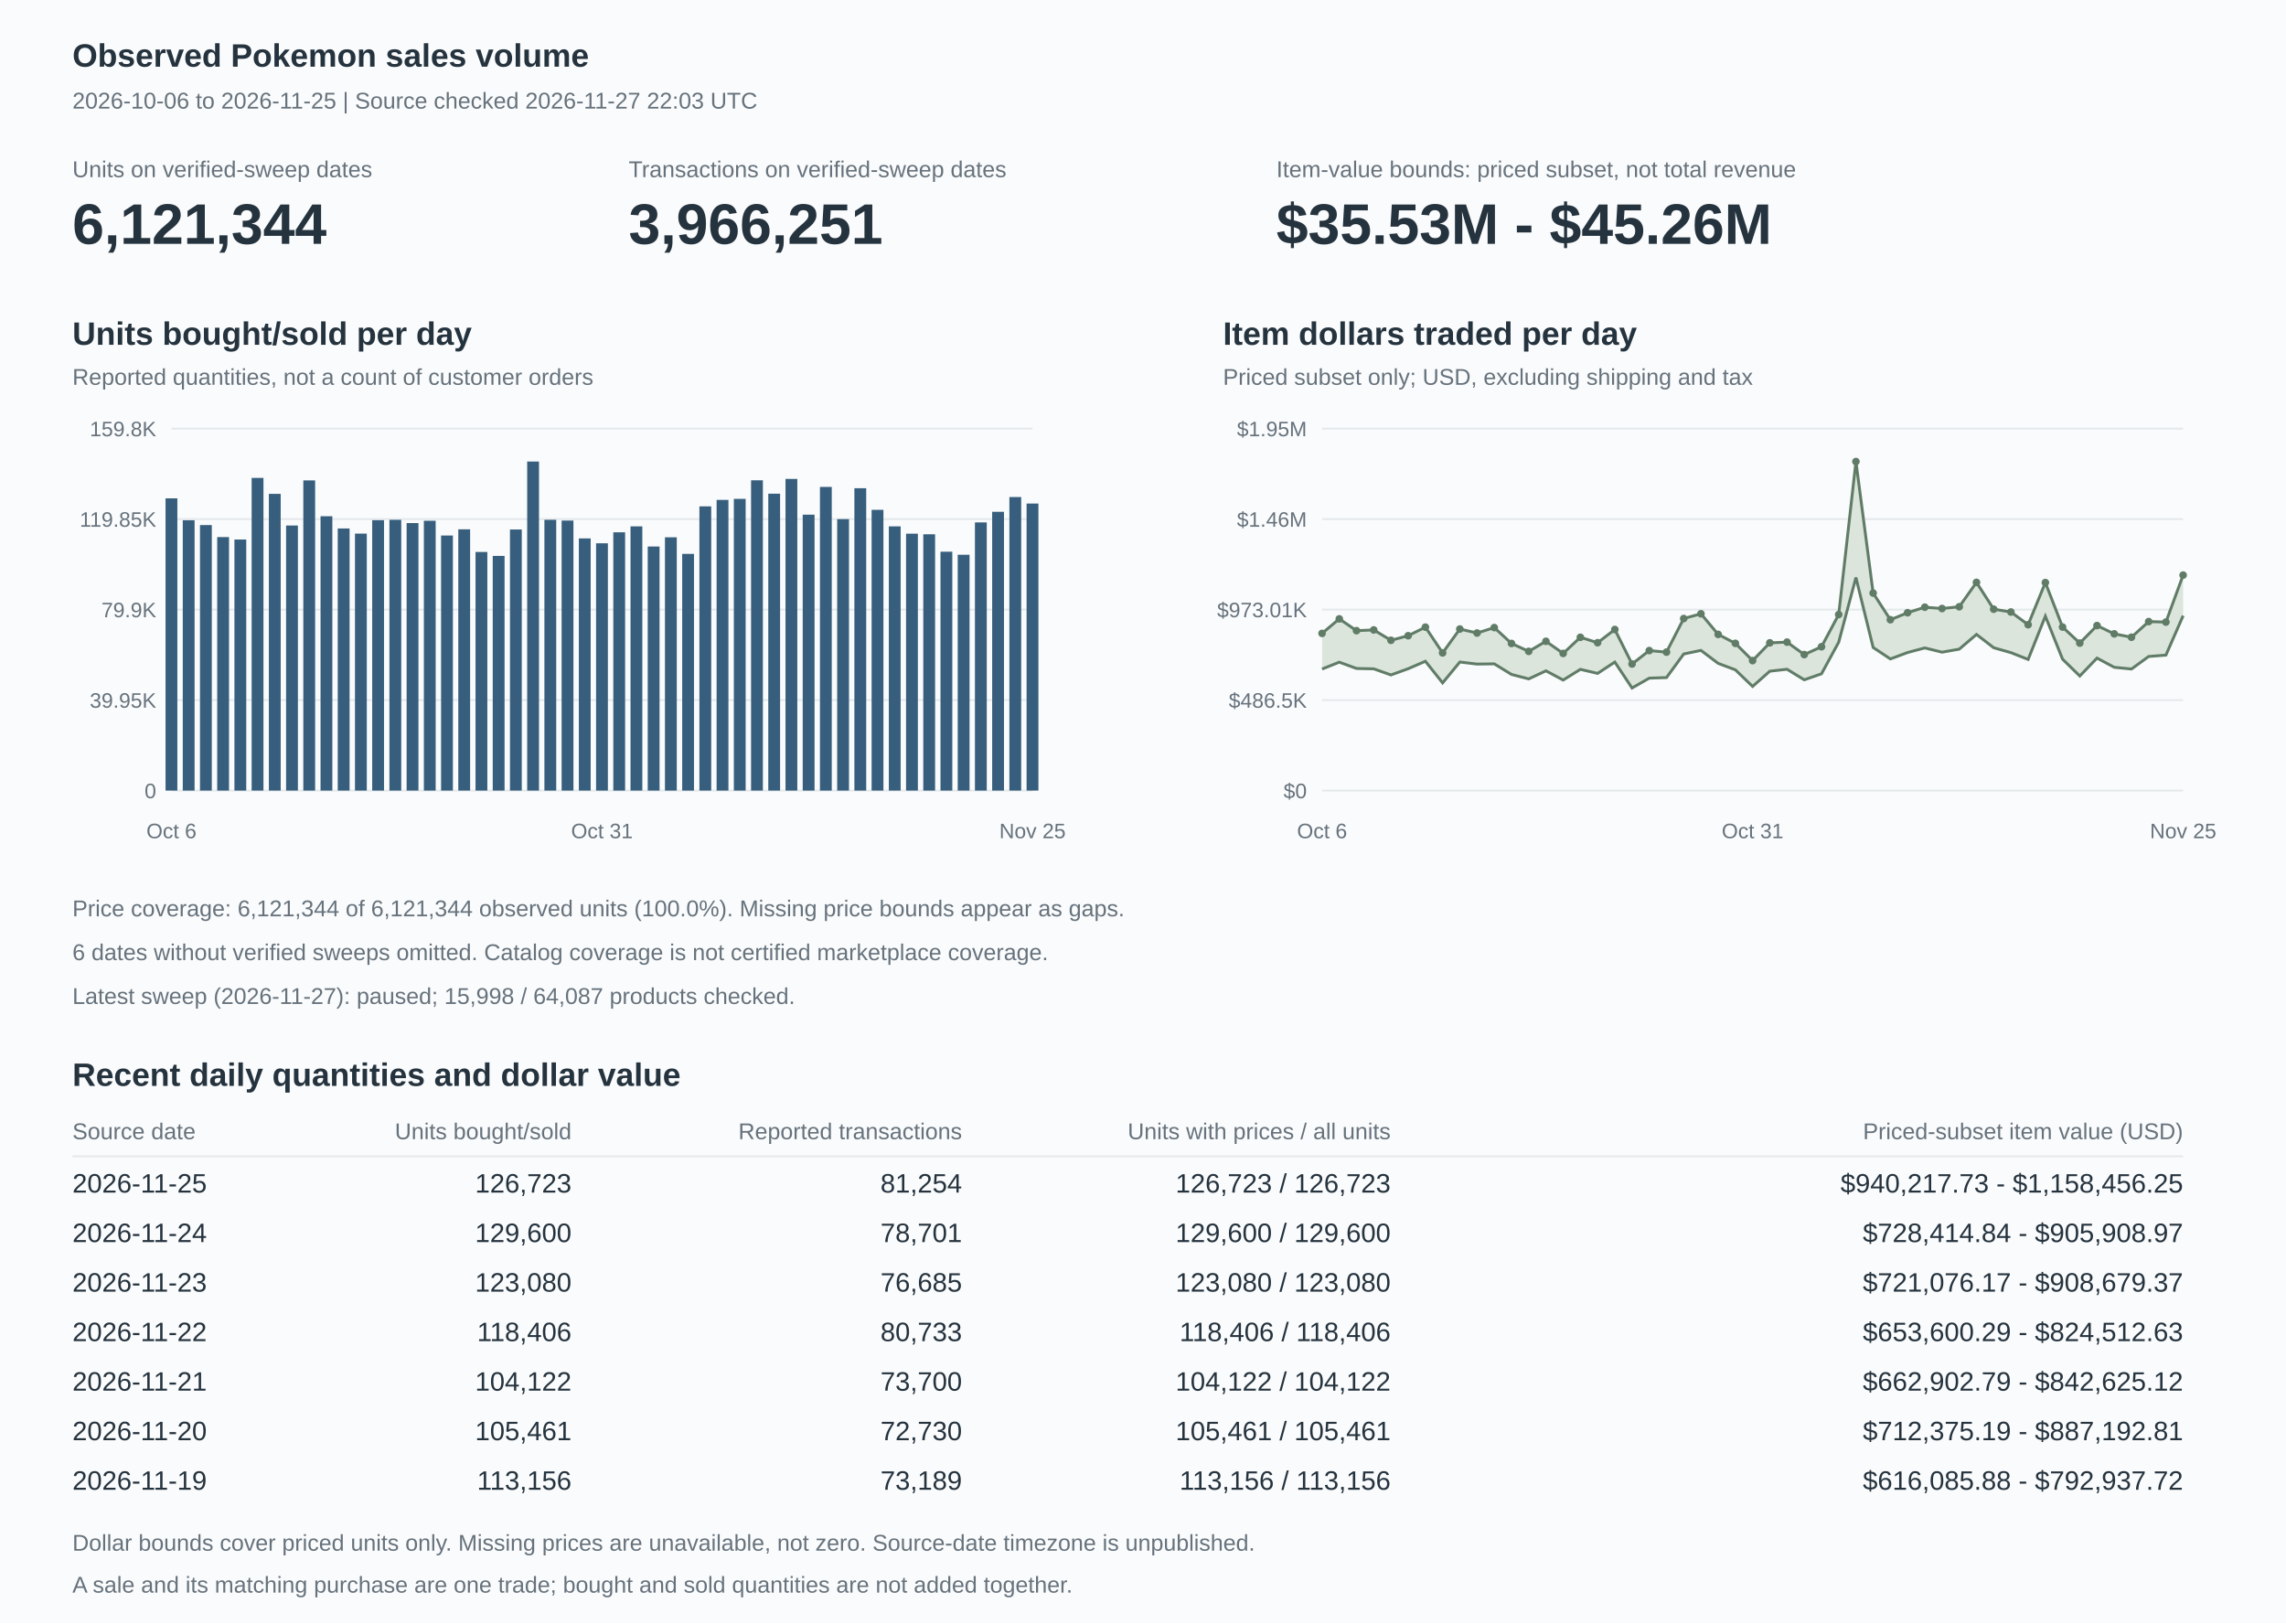
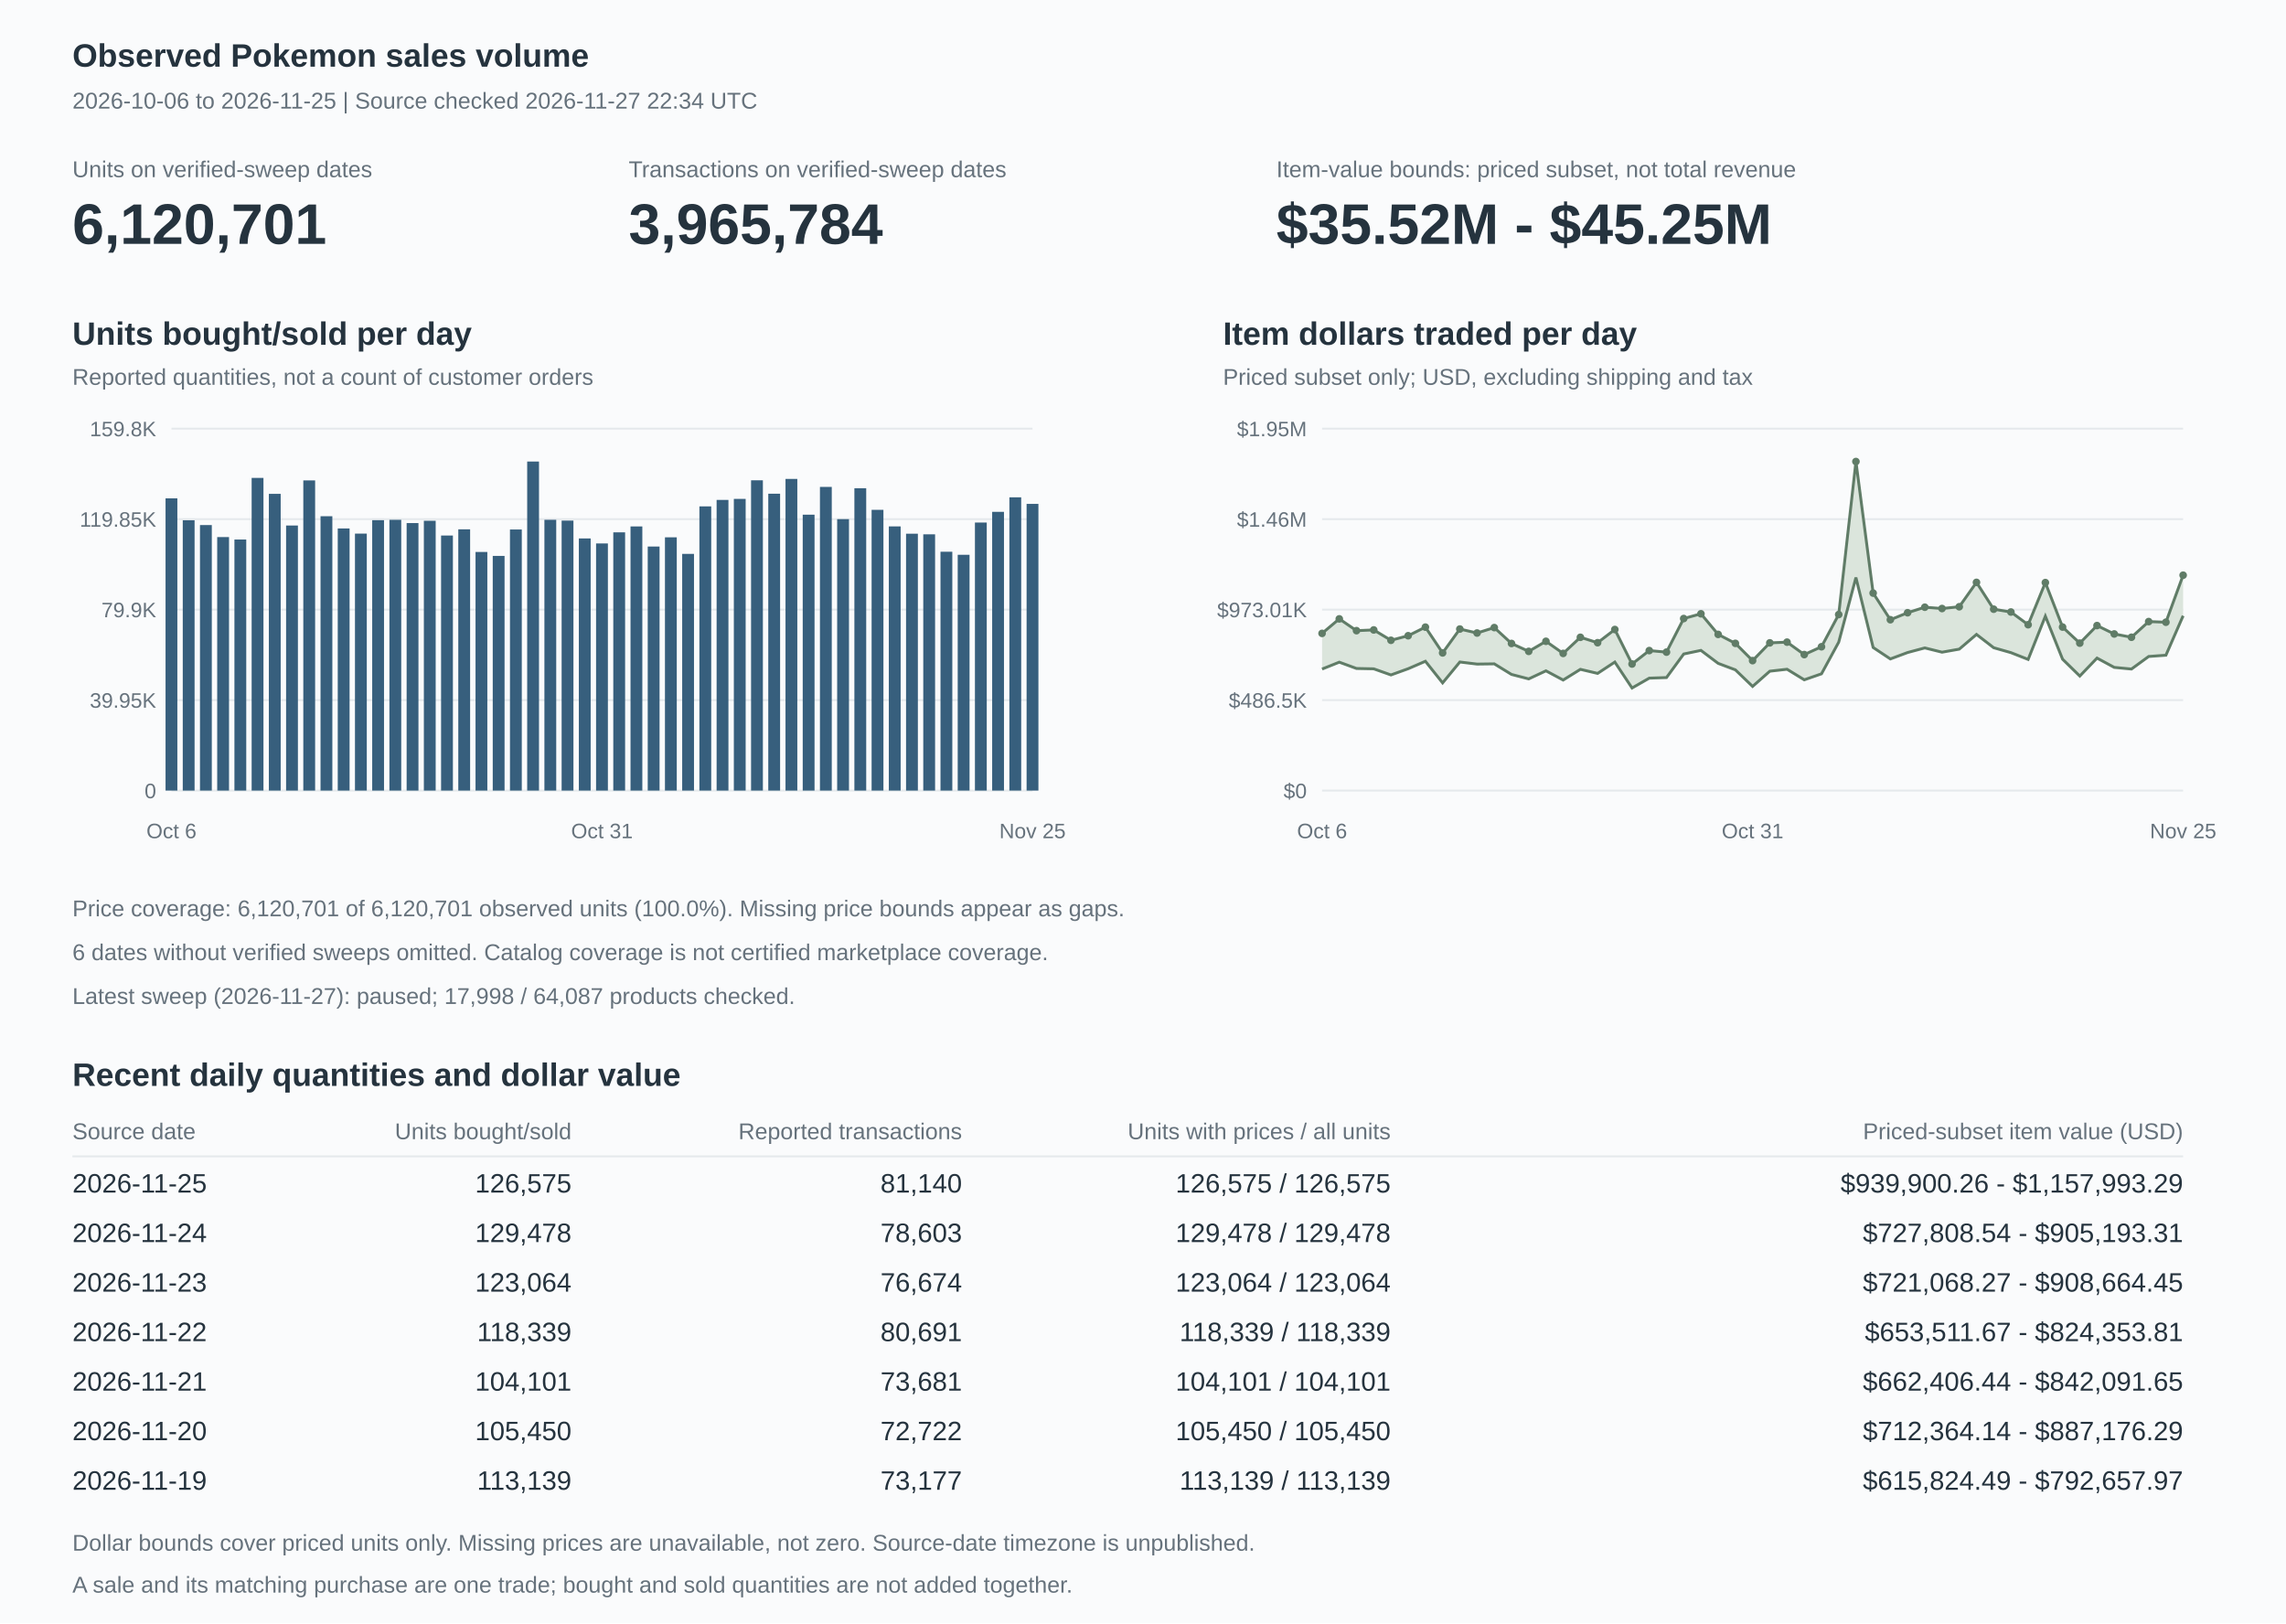
<svg xmlns="http://www.w3.org/2000/svg" width="1200" height="852" viewBox="0 0 1200 852" role="img" aria-labelledby="title description">
  <style>text{font-family:Arial,Helvetica,sans-serif;fill:#25333e;font-size:14px}.heading{font-size:17px;font-weight:600}.muted{fill:#66727c;font-size:12px}.axis{fill:#66727c;font-size:11px}.value{font-size:30px;font-weight:600}.grid{stroke:#e5e9ec;stroke-width:1}</style>
  <rect width="1200" height="852" fill="#fafbfc" />
  <text x="38" y="35" class="heading">Observed Pokemon sales volume</text>
-   <text x="38" y="57" class="muted">2026-10-06 to 2026-11-25 | Source checked 2026-11-27 22:03 UTC</text>
+   <text x="38" y="57" class="muted">2026-10-06 to 2026-11-25 | Source checked 2026-11-27 22:34 UTC</text>
  <text x="38" y="93" class="muted">Units on verified-sweep dates</text>
-   <text x="38" y="128" class="value">6,121,344</text>
+   <text x="38" y="128" class="value">6,120,701</text>
  <text x="330" y="93" class="muted">Transactions on verified-sweep dates</text>
-   <text x="330" y="128" class="value">3,966,251</text>
+   <text x="330" y="128" class="value">3,965,784</text>
  <text x="670" y="93" class="muted">Item-value bounds: priced subset, not total revenue</text>
-   <text x="670" y="128" class="value">$35.53M - $45.26M</text>
+   <text x="670" y="128" class="value">$35.52M - $45.25M</text>
  <text x="38" y="181" class="heading">Units bought/sold per day</text>
  <text x="38" y="202" class="muted">Reported quantities, not a count of customer orders</text>
  <path d="M90,415h452" class="grid" />
  <text x="82" y="419" text-anchor="end" class="axis">0</text>
  <path d="M90,367.5h452" class="grid" />
  <text x="82" y="371.5" text-anchor="end" class="axis">39.95K</text>
  <path d="M90,320h452" class="grid" />
  <text x="82" y="324" text-anchor="end" class="axis">79.9K</text>
  <path d="M90,272.5h452" class="grid" />
  <text x="82" y="276.5" text-anchor="end" class="axis">119.85K</text>
  <path d="M90,225h452" class="grid" />
  <text x="82" y="229" text-anchor="end" class="axis">159.8K</text>
  <rect x="86.898" y="261.598" width="6.204" height="153.402" fill="#375f7d" />
  <rect x="95.938" y="273.096" width="6.204" height="141.904" fill="#375f7d" />
  <rect x="104.978" y="275.622" width="6.204" height="139.378" fill="#375f7d" />
  <rect x="114.018" y="281.929" width="6.204" height="133.071" fill="#375f7d" />
  <rect x="123.058" y="283.21" width="6.204" height="131.79" fill="#375f7d" />
  <rect x="132.098" y="250.867" width="6.204" height="164.133" fill="#375f7d" />
  <rect x="141.138" y="259.233" width="6.204" height="155.767" fill="#375f7d" />
  <rect x="150.178" y="275.856" width="6.204" height="139.144" fill="#375f7d" />
  <rect x="159.218" y="252.182" width="6.204" height="162.818" fill="#375f7d" />
  <rect x="168.258" y="270.982" width="6.204" height="144.018" fill="#375f7d" />
  <rect x="177.298" y="277.402" width="6.204" height="137.598" fill="#375f7d" />
  <rect x="186.338" y="280.104" width="6.204" height="134.896" fill="#375f7d" />
  <rect x="195.378" y="273.057" width="6.204" height="141.943" fill="#375f7d" />
  <rect x="204.418" y="272.865" width="6.204" height="142.135" fill="#375f7d" />
  <rect x="213.458" y="274.575" width="6.204" height="140.425" fill="#375f7d" />
  <rect x="222.498" y="273.365" width="6.204" height="141.635" fill="#375f7d" />
  <rect x="231.538" y="281.11" width="6.204" height="133.89" fill="#375f7d" />
  <rect x="240.578" y="277.854" width="6.204" height="137.146" fill="#375f7d" />
  <rect x="249.618" y="289.74" width="6.204" height="125.26" fill="#375f7d" />
  <rect x="258.658" y="291.811" width="6.204" height="123.189" fill="#375f7d" />
  <rect x="267.698" y="277.946" width="6.204" height="137.054" fill="#375f7d" />
  <rect x="276.738" y="242.273" width="6.204" height="172.727" fill="#375f7d" />
  <rect x="285.778" y="272.851" width="6.204" height="142.149" fill="#375f7d" />
-   <rect x="294.818" y="273.256" width="6.204" height="141.744" fill="#375f7d" />
-   <rect x="303.858" y="282.625" width="6.204" height="132.375" fill="#375f7d" />
-   <rect x="312.898" y="285.19" width="6.204" height="129.81" fill="#375f7d" />
-   <rect x="321.938" y="279.415" width="6.204" height="135.585" fill="#375f7d" />
-   <rect x="330.978" y="276.305" width="6.204" height="138.695" fill="#375f7d" />
-   <rect x="340.018" y="286.877" width="6.204" height="128.123" fill="#375f7d" />
-   <rect x="349.058" y="282.04" width="6.204" height="132.96" fill="#375f7d" />
-   <rect x="358.098" y="290.748" width="6.204" height="124.252" fill="#375f7d" />
-   <rect x="367.138" y="265.804" width="6.204" height="149.196" fill="#375f7d" />
-   <rect x="376.178" y="262.412" width="6.204" height="152.588" fill="#375f7d" />
-   <rect x="385.218" y="261.867" width="6.204" height="153.133" fill="#375f7d" />
-   <rect x="394.258" y="252.121" width="6.204" height="162.879" fill="#375f7d" />
-   <rect x="403.298" y="259.155" width="6.204" height="155.845" fill="#375f7d" />
-   <rect x="412.338" y="251.394" width="6.204" height="163.606" fill="#375f7d" />
-   <rect x="421.378" y="270.164" width="6.204" height="144.836" fill="#375f7d" />
+   <rect x="294.818" y="273.276" width="6.204" height="141.724" fill="#375f7d" />
+   <rect x="303.858" y="282.639" width="6.204" height="132.361" fill="#375f7d" />
+   <rect x="312.898" y="285.272" width="6.204" height="129.728" fill="#375f7d" />
+   <rect x="321.938" y="279.439" width="6.204" height="135.561" fill="#375f7d" />
+   <rect x="330.978" y="276.336" width="6.204" height="138.664" fill="#375f7d" />
+   <rect x="340.018" y="286.89" width="6.204" height="128.11" fill="#375f7d" />
+   <rect x="349.058" y="282.053" width="6.204" height="132.947" fill="#375f7d" />
+   <rect x="358.098" y="290.749" width="6.204" height="124.251" fill="#375f7d" />
+   <rect x="367.138" y="265.81" width="6.204" height="149.19" fill="#375f7d" />
+   <rect x="376.178" y="262.419" width="6.204" height="152.581" fill="#375f7d" />
+   <rect x="385.218" y="261.882" width="6.204" height="153.118" fill="#375f7d" />
+   <rect x="394.258" y="252.122" width="6.204" height="162.878" fill="#375f7d" />
+   <rect x="403.298" y="259.164" width="6.204" height="155.836" fill="#375f7d" />
+   <rect x="412.338" y="251.396" width="6.204" height="163.604" fill="#375f7d" />
+   <rect x="421.378" y="270.169" width="6.204" height="144.831" fill="#375f7d" />
  <rect x="430.418" y="255.595" width="6.204" height="159.405" fill="#375f7d" />
-   <rect x="439.458" y="272.502" width="6.204" height="142.498" fill="#375f7d" />
-   <rect x="448.498" y="256.284" width="6.204" height="158.716" fill="#375f7d" />
-   <rect x="457.538" y="267.621" width="6.204" height="147.379" fill="#375f7d" />
-   <rect x="466.578" y="276.303" width="6.204" height="138.697" fill="#375f7d" />
-   <rect x="475.618" y="280.144" width="6.204" height="134.856" fill="#375f7d" />
-   <rect x="484.658" y="280.457" width="6.204" height="134.543" fill="#375f7d" />
-   <rect x="493.698" y="289.607" width="6.204" height="125.393" fill="#375f7d" />
-   <rect x="502.738" y="291.199" width="6.204" height="123.801" fill="#375f7d" />
-   <rect x="511.778" y="274.215" width="6.204" height="140.785" fill="#375f7d" />
-   <rect x="520.818" y="268.658" width="6.204" height="146.342" fill="#375f7d" />
-   <rect x="529.858" y="260.906" width="6.204" height="154.094" fill="#375f7d" />
-   <rect x="538.898" y="264.326" width="6.204" height="150.674" fill="#375f7d" />
+   <rect x="439.458" y="272.51" width="6.204" height="142.49" fill="#375f7d" />
+   <rect x="448.498" y="256.285" width="6.204" height="158.715" fill="#375f7d" />
+   <rect x="457.538" y="267.623" width="6.204" height="147.377" fill="#375f7d" />
+   <rect x="466.578" y="276.322" width="6.204" height="138.678" fill="#375f7d" />
+   <rect x="475.618" y="280.157" width="6.204" height="134.843" fill="#375f7d" />
+   <rect x="484.658" y="280.478" width="6.204" height="134.522" fill="#375f7d" />
+   <rect x="493.698" y="289.62" width="6.204" height="125.38" fill="#375f7d" />
+   <rect x="502.738" y="291.224" width="6.204" height="123.776" fill="#375f7d" />
+   <rect x="511.778" y="274.295" width="6.204" height="140.705" fill="#375f7d" />
+   <rect x="520.818" y="268.677" width="6.204" height="146.323" fill="#375f7d" />
+   <rect x="529.858" y="261.051" width="6.204" height="153.949" fill="#375f7d" />
+   <rect x="538.898" y="264.502" width="6.204" height="150.498" fill="#375f7d" />
  <text x="90" y="440" text-anchor="middle" class="axis">Oct 6</text>
  <text x="316" y="440" text-anchor="middle" class="axis">Oct 31</text>
  <text x="542" y="440" text-anchor="middle" class="axis">Nov 25</text>
  <text x="642" y="181" class="heading">Item dollars traded per day</text>
  <text x="642" y="202" class="muted">Priced subset only; USD, excluding shipping and tax</text>
  <path d="M694,415h452" class="grid" />
  <text x="686" y="419" text-anchor="end" class="axis">$0</text>
  <path d="M694,367.5h452" class="grid" />
  <text x="686" y="371.5" text-anchor="end" class="axis">$486.5K</text>
  <path d="M694,320h452" class="grid" />
  <text x="686" y="324" text-anchor="end" class="axis">$973.01K</text>
  <path d="M694,272.5h452" class="grid" />
  <text x="686" y="276.5" text-anchor="end" class="axis">$1.46M</text>
  <path d="M694,225h452" class="grid" />
  <text x="686" y="229" text-anchor="end" class="axis">$1.95M</text>
-   <polygon points="694,332.483 703.04,324.863 712.08,331.053 721.12,330.668 730.16,336.108 739.2,333.709 748.24,329.205 757.28,342.726 766.32,330.205 775.36,332.29 784.4,329.442 793.44,337.772 802.48,341.924 811.52,336.635 820.56,342.999 829.6,334.535 838.64,337.378 847.68,330.449 856.72,348.556 865.76,341.509 874.8,342.32 883.84,324.691 892.88,322.191 901.92,333.017 910.96,337.714 920,346.777 929.04,337.445 938.08,337.073 947.12,343.608 956.16,339.498 965.2,322.592 974.24,242.273 983.28,311.332 992.32,325.312 1001.36,321.639 1010.4,318.74 1019.44,319.434 1028.48,318.503 1037.52,305.706 1046.56,319.778 1055.6,321.267 1064.64,327.932 1073.68,305.813 1082.72,329.167 1091.76,337.581 1100.8,328.379 1109.84,332.73 1118.88,334.498 1127.92,326.281 1136.96,326.551 1146,301.894 1146,323.201 1136.96,343.881 1127.92,344.597 1118.88,351.185 1109.84,350.277 1100.8,345.447 1091.76,354.848 1082.72,346.024 1073.68,323.454 1064.64,346.142 1055.6,342.584 1046.56,340.008 1037.52,333.027 1028.48,340.749 1019.44,342.348 1010.4,340.108 1001.36,342.526 992.32,345.893 983.28,339.875 974.24,303.17 965.2,337.085 956.16,353.703 947.12,356.846 938.08,351.301 929.04,352.32 920,360.315 910.96,351.615 901.92,348.214 892.88,341.404 883.84,343.298 874.8,355.668 865.76,355.972 856.72,361.146 847.68,347.533 838.64,353.484 829.6,351.352 820.56,356.969 811.52,352.132 802.48,356.366 793.44,354.022 784.4,348.47 775.36,348.596 766.32,347.504 757.28,358.47 748.24,347.114 739.2,351.029 730.16,354.294 721.12,351.084 712.08,350.897 703.04,347.588 694,351.203" fill="#dbe5dc" />
-   <polyline points="694,351.203 703.04,347.588 712.08,350.897 721.12,351.084 730.16,354.294 739.2,351.029 748.24,347.114 757.28,358.47 766.32,347.504 775.36,348.596 784.4,348.47 793.44,354.022 802.48,356.366 811.52,352.132 820.56,356.969 829.6,351.352 838.64,353.484 847.68,347.533 856.72,361.146 865.76,355.972 874.8,355.668 883.84,343.298 892.88,341.404 901.92,348.214 910.96,351.615 920,360.315 929.04,352.32 938.08,351.301 947.12,356.846 956.16,353.703 965.2,337.085 974.24,303.17 983.28,339.875 992.32,345.893 1001.36,342.526 1010.4,340.108 1019.44,342.348 1028.48,340.749 1037.52,333.027 1046.56,340.008 1055.6,342.584 1064.64,346.142 1073.68,323.454 1082.72,346.024 1091.76,354.848 1100.8,345.447 1109.84,350.277 1118.88,351.185 1127.92,344.597 1136.96,343.881 1146,323.201" fill="none" stroke="#607c67" stroke-width="1.5" />
-   <polyline points="694,332.483 703.04,324.863 712.08,331.053 721.12,330.668 730.16,336.108 739.2,333.709 748.24,329.205 757.28,342.726 766.32,330.205 775.36,332.29 784.4,329.442 793.44,337.772 802.48,341.924 811.52,336.635 820.56,342.999 829.6,334.535 838.64,337.378 847.68,330.449 856.72,348.556 865.76,341.509 874.8,342.32 883.84,324.691 892.88,322.191 901.92,333.017 910.96,337.714 920,346.777 929.04,337.445 938.08,337.073 947.12,343.608 956.16,339.498 965.2,322.592 974.24,242.273 983.28,311.332 992.32,325.312 1001.36,321.639 1010.4,318.74 1019.44,319.434 1028.48,318.503 1037.52,305.706 1046.56,319.778 1055.6,321.267 1064.64,327.932 1073.68,305.813 1082.72,329.167 1091.76,337.581 1100.8,328.379 1109.84,332.73 1118.88,334.498 1127.92,326.281 1136.96,326.551 1146,301.894" fill="none" stroke="#607c67" stroke-width="1.5" />
+   <polygon points="694,332.483 703.04,324.863 712.08,331.053 721.12,330.668 730.16,336.107 739.2,333.709 748.24,329.205 757.28,342.726 766.32,330.205 775.36,332.29 784.4,329.442 793.44,337.772 802.48,341.924 811.52,336.635 820.56,342.999 829.6,334.534 838.64,337.378 847.68,330.448 856.72,348.555 865.76,341.509 874.8,342.32 883.84,324.691 892.88,322.191 901.92,333.022 910.96,337.715 920,346.783 929.04,337.457 938.08,337.079 947.12,343.609 956.16,339.499 965.2,322.592 974.24,242.273 983.28,311.339 992.32,325.313 1001.36,321.641 1010.4,318.743 1019.44,319.434 1028.48,318.504 1037.52,305.706 1046.56,319.779 1055.6,321.267 1064.64,327.932 1073.68,305.817 1082.72,329.169 1091.76,337.608 1100.8,328.38 1109.84,332.782 1118.88,334.514 1127.92,326.282 1136.96,326.621 1146,301.939 1146,323.232 1136.96,343.94 1127.92,344.598 1118.88,351.194 1109.84,350.326 1100.8,345.448 1091.76,354.874 1082.72,346.025 1073.68,323.456 1064.64,346.142 1055.6,342.584 1046.56,340.008 1037.52,333.027 1028.48,340.75 1019.44,342.348 1010.4,340.109 1001.36,342.527 992.32,345.893 983.28,339.882 974.24,303.169 965.2,337.086 956.16,353.703 947.12,356.847 938.08,351.302 929.04,352.325 920,360.318 910.96,351.616 901.92,348.216 892.88,341.404 883.84,343.298 874.8,355.668 865.76,355.972 856.72,361.146 847.68,347.532 838.64,353.484 829.6,351.352 820.56,356.969 811.52,352.132 802.48,356.366 793.44,354.022 784.4,348.47 775.36,348.596 766.32,347.504 757.28,358.47 748.24,347.114 739.2,351.029 730.16,354.294 721.12,351.084 712.08,350.897 703.04,347.588 694,351.203" fill="#dbe5dc" />
+   <polyline points="694,351.203 703.04,347.588 712.08,350.897 721.12,351.084 730.16,354.294 739.2,351.029 748.24,347.114 757.28,358.47 766.32,347.504 775.36,348.596 784.4,348.47 793.44,354.022 802.48,356.366 811.52,352.132 820.56,356.969 829.6,351.352 838.64,353.484 847.68,347.532 856.72,361.146 865.76,355.972 874.8,355.668 883.84,343.298 892.88,341.404 901.92,348.216 910.96,351.616 920,360.318 929.04,352.325 938.08,351.302 947.12,356.847 956.16,353.703 965.2,337.086 974.24,303.169 983.28,339.882 992.32,345.893 1001.36,342.527 1010.4,340.109 1019.44,342.348 1028.48,340.75 1037.52,333.027 1046.56,340.008 1055.6,342.584 1064.64,346.142 1073.68,323.456 1082.72,346.025 1091.76,354.874 1100.8,345.448 1109.84,350.326 1118.88,351.194 1127.92,344.598 1136.96,343.94 1146,323.232" fill="none" stroke="#607c67" stroke-width="1.5" />
+   <polyline points="694,332.483 703.04,324.863 712.08,331.053 721.12,330.668 730.16,336.107 739.2,333.709 748.24,329.205 757.28,342.726 766.32,330.205 775.36,332.29 784.4,329.442 793.44,337.772 802.48,341.924 811.52,336.635 820.56,342.999 829.6,334.534 838.64,337.378 847.68,330.448 856.72,348.555 865.76,341.509 874.8,342.32 883.84,324.691 892.88,322.191 901.92,333.022 910.96,337.715 920,346.783 929.04,337.457 938.08,337.079 947.12,343.609 956.16,339.499 965.2,322.592 974.24,242.273 983.28,311.339 992.32,325.313 1001.36,321.641 1010.4,318.743 1019.44,319.434 1028.48,318.504 1037.52,305.706 1046.56,319.779 1055.6,321.267 1064.64,327.932 1073.68,305.817 1082.72,329.169 1091.76,337.608 1100.8,328.38 1109.84,332.782 1118.88,334.514 1127.92,326.282 1136.96,326.621 1146,301.939" fill="none" stroke="#607c67" stroke-width="1.5" />
  <circle cx="694" cy="332.483" r="2" fill="#607c67" />
  <circle cx="703.04" cy="324.863" r="2" fill="#607c67" />
  <circle cx="712.08" cy="331.053" r="2" fill="#607c67" />
  <circle cx="721.12" cy="330.668" r="2" fill="#607c67" />
-   <circle cx="730.16" cy="336.108" r="2" fill="#607c67" />
+   <circle cx="730.16" cy="336.107" r="2" fill="#607c67" />
  <circle cx="739.2" cy="333.709" r="2" fill="#607c67" />
  <circle cx="748.24" cy="329.205" r="2" fill="#607c67" />
  <circle cx="757.28" cy="342.726" r="2" fill="#607c67" />
  <circle cx="766.32" cy="330.205" r="2" fill="#607c67" />
  <circle cx="775.36" cy="332.29" r="2" fill="#607c67" />
  <circle cx="784.4" cy="329.442" r="2" fill="#607c67" />
  <circle cx="793.44" cy="337.772" r="2" fill="#607c67" />
  <circle cx="802.48" cy="341.924" r="2" fill="#607c67" />
  <circle cx="811.52" cy="336.635" r="2" fill="#607c67" />
  <circle cx="820.56" cy="342.999" r="2" fill="#607c67" />
-   <circle cx="829.6" cy="334.535" r="2" fill="#607c67" />
+   <circle cx="829.6" cy="334.534" r="2" fill="#607c67" />
  <circle cx="838.64" cy="337.378" r="2" fill="#607c67" />
-   <circle cx="847.68" cy="330.449" r="2" fill="#607c67" />
-   <circle cx="856.72" cy="348.556" r="2" fill="#607c67" />
+   <circle cx="847.68" cy="330.448" r="2" fill="#607c67" />
+   <circle cx="856.72" cy="348.555" r="2" fill="#607c67" />
  <circle cx="865.76" cy="341.509" r="2" fill="#607c67" />
  <circle cx="874.8" cy="342.32" r="2" fill="#607c67" />
  <circle cx="883.84" cy="324.691" r="2" fill="#607c67" />
  <circle cx="892.88" cy="322.191" r="2" fill="#607c67" />
-   <circle cx="901.92" cy="333.017" r="2" fill="#607c67" />
-   <circle cx="910.96" cy="337.714" r="2" fill="#607c67" />
-   <circle cx="920" cy="346.777" r="2" fill="#607c67" />
-   <circle cx="929.04" cy="337.445" r="2" fill="#607c67" />
-   <circle cx="938.08" cy="337.073" r="2" fill="#607c67" />
-   <circle cx="947.12" cy="343.608" r="2" fill="#607c67" />
-   <circle cx="956.16" cy="339.498" r="2" fill="#607c67" />
+   <circle cx="901.92" cy="333.022" r="2" fill="#607c67" />
+   <circle cx="910.96" cy="337.715" r="2" fill="#607c67" />
+   <circle cx="920" cy="346.783" r="2" fill="#607c67" />
+   <circle cx="929.04" cy="337.457" r="2" fill="#607c67" />
+   <circle cx="938.08" cy="337.079" r="2" fill="#607c67" />
+   <circle cx="947.12" cy="343.609" r="2" fill="#607c67" />
+   <circle cx="956.16" cy="339.499" r="2" fill="#607c67" />
  <circle cx="965.2" cy="322.592" r="2" fill="#607c67" />
  <circle cx="974.24" cy="242.273" r="2" fill="#607c67" />
-   <circle cx="983.28" cy="311.332" r="2" fill="#607c67" />
-   <circle cx="992.32" cy="325.312" r="2" fill="#607c67" />
-   <circle cx="1001.36" cy="321.639" r="2" fill="#607c67" />
-   <circle cx="1010.4" cy="318.74" r="2" fill="#607c67" />
+   <circle cx="983.28" cy="311.339" r="2" fill="#607c67" />
+   <circle cx="992.32" cy="325.313" r="2" fill="#607c67" />
+   <circle cx="1001.36" cy="321.641" r="2" fill="#607c67" />
+   <circle cx="1010.4" cy="318.743" r="2" fill="#607c67" />
  <circle cx="1019.44" cy="319.434" r="2" fill="#607c67" />
-   <circle cx="1028.48" cy="318.503" r="2" fill="#607c67" />
+   <circle cx="1028.48" cy="318.504" r="2" fill="#607c67" />
  <circle cx="1037.52" cy="305.706" r="2" fill="#607c67" />
-   <circle cx="1046.56" cy="319.778" r="2" fill="#607c67" />
+   <circle cx="1046.56" cy="319.779" r="2" fill="#607c67" />
  <circle cx="1055.6" cy="321.267" r="2" fill="#607c67" />
  <circle cx="1064.64" cy="327.932" r="2" fill="#607c67" />
-   <circle cx="1073.68" cy="305.813" r="2" fill="#607c67" />
-   <circle cx="1082.72" cy="329.167" r="2" fill="#607c67" />
-   <circle cx="1091.76" cy="337.581" r="2" fill="#607c67" />
-   <circle cx="1100.8" cy="328.379" r="2" fill="#607c67" />
-   <circle cx="1109.84" cy="332.73" r="2" fill="#607c67" />
-   <circle cx="1118.88" cy="334.498" r="2" fill="#607c67" />
-   <circle cx="1127.92" cy="326.281" r="2" fill="#607c67" />
-   <circle cx="1136.96" cy="326.551" r="2" fill="#607c67" />
-   <circle cx="1146" cy="301.894" r="2" fill="#607c67" />
+   <circle cx="1073.68" cy="305.817" r="2" fill="#607c67" />
+   <circle cx="1082.72" cy="329.169" r="2" fill="#607c67" />
+   <circle cx="1091.76" cy="337.608" r="2" fill="#607c67" />
+   <circle cx="1100.8" cy="328.38" r="2" fill="#607c67" />
+   <circle cx="1109.84" cy="332.782" r="2" fill="#607c67" />
+   <circle cx="1118.88" cy="334.514" r="2" fill="#607c67" />
+   <circle cx="1127.92" cy="326.282" r="2" fill="#607c67" />
+   <circle cx="1136.96" cy="326.621" r="2" fill="#607c67" />
+   <circle cx="1146" cy="301.939" r="2" fill="#607c67" />
  <text x="694" y="440" text-anchor="middle" class="axis">Oct 6</text>
  <text x="920" y="440" text-anchor="middle" class="axis">Oct 31</text>
  <text x="1146" y="440" text-anchor="middle" class="axis">Nov 25</text>
-   <text x="38" y="481" class="muted">Price coverage: 6,121,344 of 6,121,344 observed units (100.0%). Missing price bounds appear as gaps.</text>
+   <text x="38" y="481" class="muted">Price coverage: 6,120,701 of 6,120,701 observed units (100.0%). Missing price bounds appear as gaps.</text>
  <text x="38" y="504" class="muted">6 dates without verified sweeps omitted. Catalog coverage is not certified marketplace coverage.</text>
-   <text x="38" y="527" class="muted">Latest sweep (2026-11-27): paused; 15,998 / 64,087 products checked.</text>
+   <text x="38" y="527" class="muted">Latest sweep (2026-11-27): paused; 17,998 / 64,087 products checked.</text>
  <text x="38" y="570" class="heading">Recent daily quantities and dollar value</text>
  <text x="38" y="598" class="muted">Source date</text>
  <text x="300" y="598" text-anchor="end" class="muted">Units bought/sold</text>
  <text x="505" y="598" text-anchor="end" class="muted">Reported transactions</text>
  <text x="730" y="598" text-anchor="end" class="muted">Units with prices / all units</text>
  <text x="1146" y="598" text-anchor="end" class="muted">Priced-subset item value (USD)</text>
  <path d="M38,607h1108" class="grid" />
  <text x="38" y="626">2026-11-25</text>
-   <text x="300" y="626" text-anchor="end">126,723</text>
-   <text x="505" y="626" text-anchor="end">81,254</text>
-   <text x="730" y="626" text-anchor="end">126,723 / 126,723</text>
-   <text x="1146" y="626" text-anchor="end">$940,217.73 - $1,158,456.25</text>
+   <text x="300" y="626" text-anchor="end">126,575</text>
+   <text x="505" y="626" text-anchor="end">81,140</text>
+   <text x="730" y="626" text-anchor="end">126,575 / 126,575</text>
+   <text x="1146" y="626" text-anchor="end">$939,900.26 - $1,157,993.29</text>
  <text x="38" y="652">2026-11-24</text>
-   <text x="300" y="652" text-anchor="end">129,600</text>
-   <text x="505" y="652" text-anchor="end">78,701</text>
-   <text x="730" y="652" text-anchor="end">129,600 / 129,600</text>
-   <text x="1146" y="652" text-anchor="end">$728,414.84 - $905,908.97</text>
+   <text x="300" y="652" text-anchor="end">129,478</text>
+   <text x="505" y="652" text-anchor="end">78,603</text>
+   <text x="730" y="652" text-anchor="end">129,478 / 129,478</text>
+   <text x="1146" y="652" text-anchor="end">$727,808.54 - $905,193.31</text>
  <text x="38" y="678">2026-11-23</text>
-   <text x="300" y="678" text-anchor="end">123,080</text>
-   <text x="505" y="678" text-anchor="end">76,685</text>
-   <text x="730" y="678" text-anchor="end">123,080 / 123,080</text>
-   <text x="1146" y="678" text-anchor="end">$721,076.17 - $908,679.37</text>
+   <text x="300" y="678" text-anchor="end">123,064</text>
+   <text x="505" y="678" text-anchor="end">76,674</text>
+   <text x="730" y="678" text-anchor="end">123,064 / 123,064</text>
+   <text x="1146" y="678" text-anchor="end">$721,068.27 - $908,664.45</text>
  <text x="38" y="704">2026-11-22</text>
-   <text x="300" y="704" text-anchor="end">118,406</text>
-   <text x="505" y="704" text-anchor="end">80,733</text>
-   <text x="730" y="704" text-anchor="end">118,406 / 118,406</text>
-   <text x="1146" y="704" text-anchor="end">$653,600.29 - $824,512.63</text>
+   <text x="300" y="704" text-anchor="end">118,339</text>
+   <text x="505" y="704" text-anchor="end">80,691</text>
+   <text x="730" y="704" text-anchor="end">118,339 / 118,339</text>
+   <text x="1146" y="704" text-anchor="end">$653,511.67 - $824,353.81</text>
  <text x="38" y="730">2026-11-21</text>
-   <text x="300" y="730" text-anchor="end">104,122</text>
-   <text x="505" y="730" text-anchor="end">73,700</text>
-   <text x="730" y="730" text-anchor="end">104,122 / 104,122</text>
-   <text x="1146" y="730" text-anchor="end">$662,902.79 - $842,625.12</text>
+   <text x="300" y="730" text-anchor="end">104,101</text>
+   <text x="505" y="730" text-anchor="end">73,681</text>
+   <text x="730" y="730" text-anchor="end">104,101 / 104,101</text>
+   <text x="1146" y="730" text-anchor="end">$662,406.44 - $842,091.65</text>
  <text x="38" y="756">2026-11-20</text>
-   <text x="300" y="756" text-anchor="end">105,461</text>
-   <text x="505" y="756" text-anchor="end">72,730</text>
-   <text x="730" y="756" text-anchor="end">105,461 / 105,461</text>
-   <text x="1146" y="756" text-anchor="end">$712,375.19 - $887,192.81</text>
+   <text x="300" y="756" text-anchor="end">105,450</text>
+   <text x="505" y="756" text-anchor="end">72,722</text>
+   <text x="730" y="756" text-anchor="end">105,450 / 105,450</text>
+   <text x="1146" y="756" text-anchor="end">$712,364.14 - $887,176.29</text>
  <text x="38" y="782">2026-11-19</text>
-   <text x="300" y="782" text-anchor="end">113,156</text>
-   <text x="505" y="782" text-anchor="end">73,189</text>
-   <text x="730" y="782" text-anchor="end">113,156 / 113,156</text>
-   <text x="1146" y="782" text-anchor="end">$616,085.88 - $792,937.72</text>
+   <text x="300" y="782" text-anchor="end">113,139</text>
+   <text x="505" y="782" text-anchor="end">73,177</text>
+   <text x="730" y="782" text-anchor="end">113,139 / 113,139</text>
+   <text x="1146" y="782" text-anchor="end">$615,824.49 - $792,657.97</text>
  <text x="38" y="814" class="muted">Dollar bounds cover priced units only. Missing prices are unavailable, not zero. Source-date timezone is unpublished.</text>
  <text x="38" y="836" class="muted">A sale and its matching purchase are one trade; bought and sold quantities are not added together.</text>
</svg>
